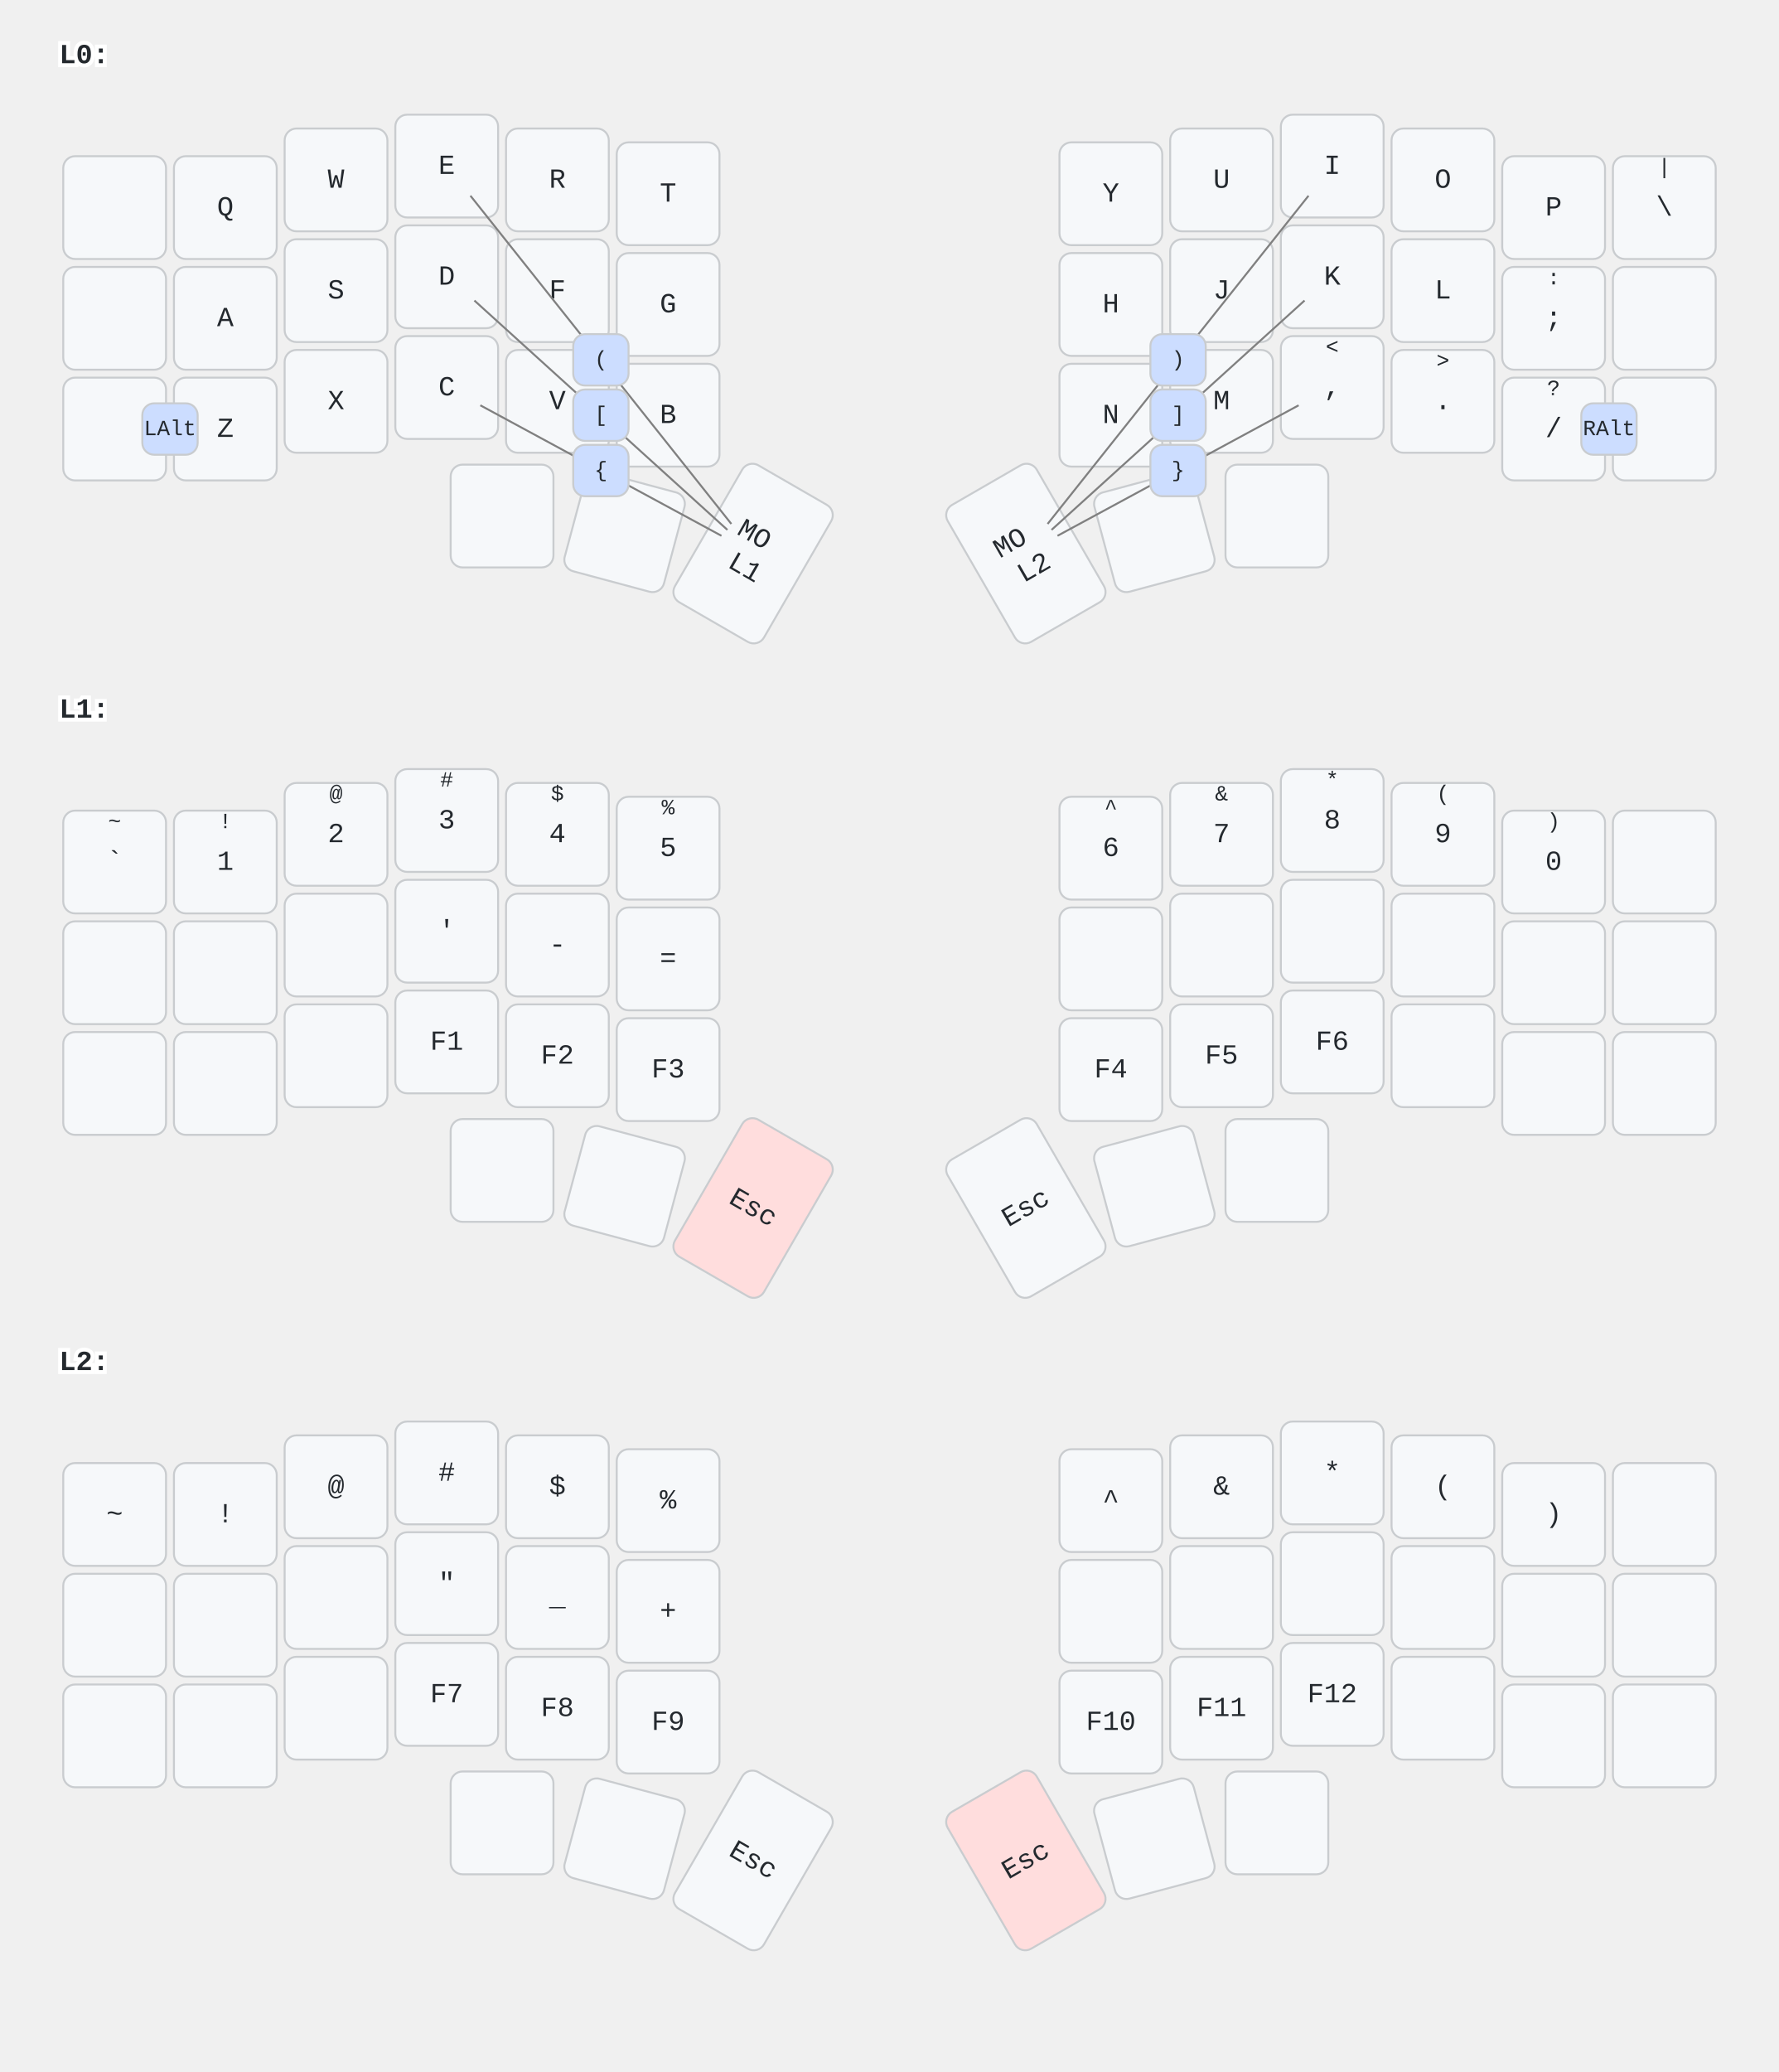
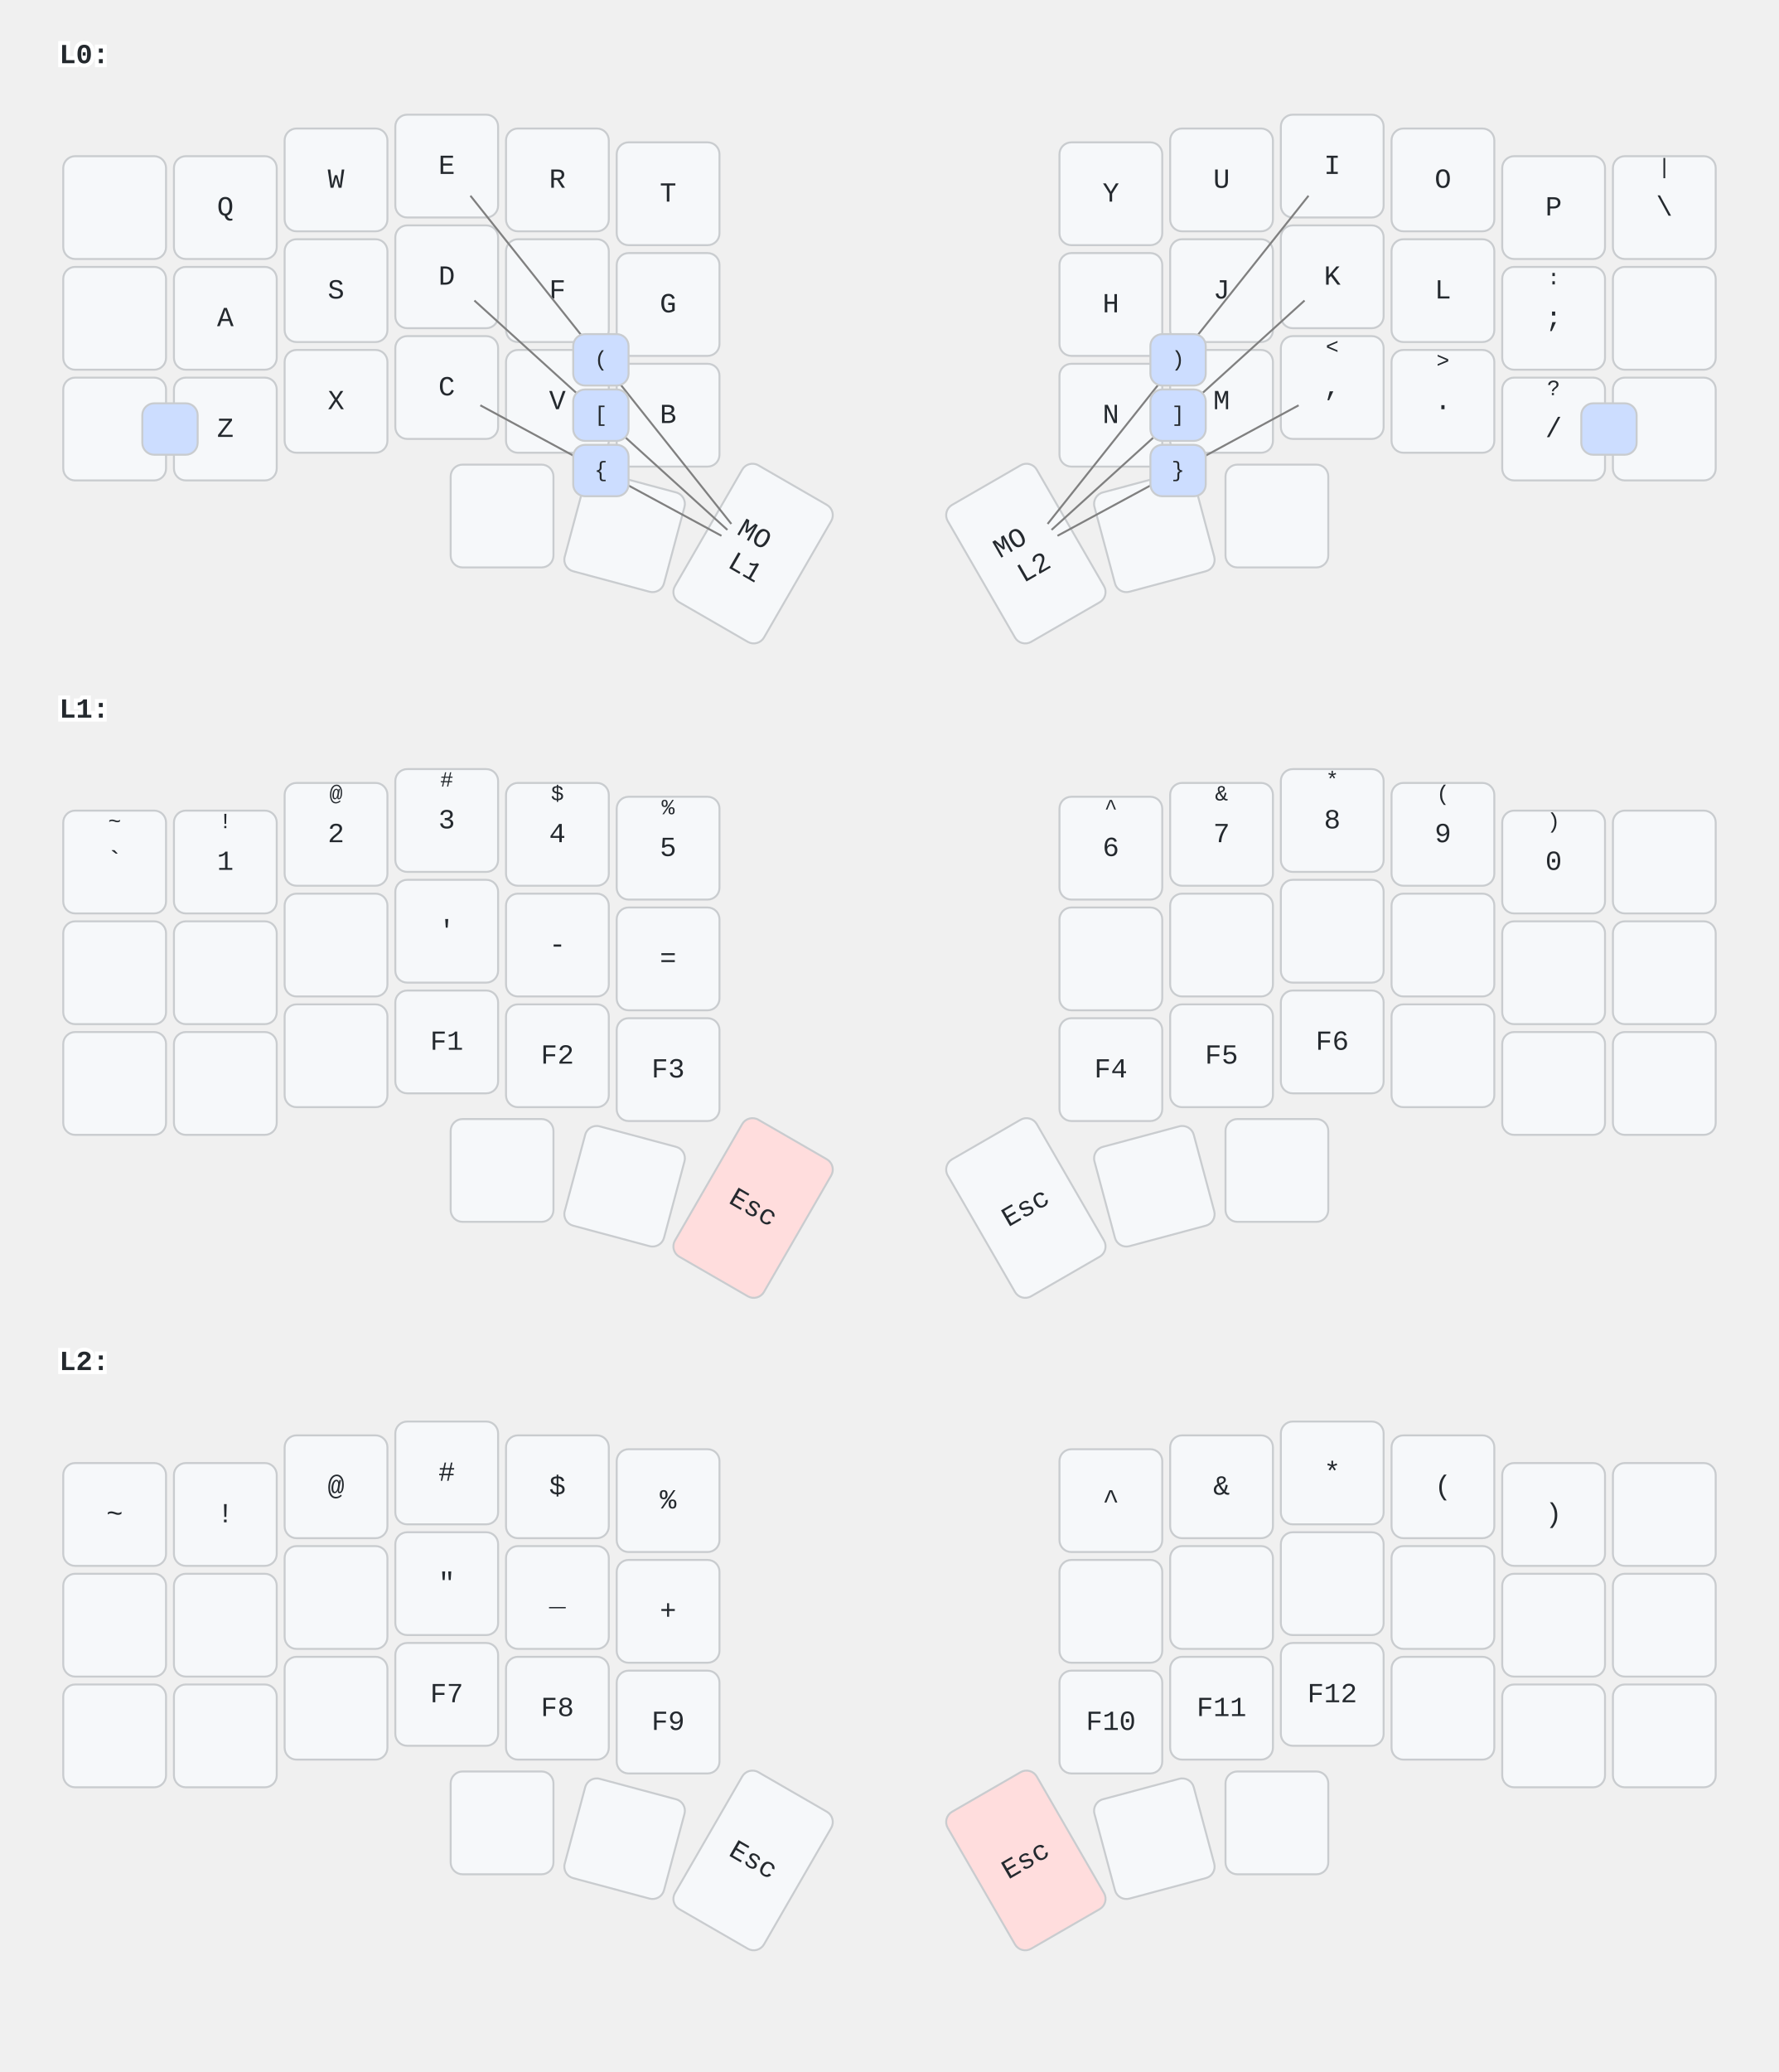
<svg xmlns="http://www.w3.org/2000/svg" xmlns:xlink="http://www.w3.org/1999/xlink" width="900" height="1048" viewBox="0 0 900 1048" class="keymap">
  <defs>/* start glyphs */
<svg id="mdi.apple-keyboard-command">
      <svg viewBox="0 0 24 24">
        <path d="M6,2A4,4 0 0,1 10,6V8H14V6A4,4 0 0,1 18,2A4,4 0 0,1 22,6A4,4 0 0,1 18,10H16V14H18A4,4 0 0,1 22,18A4,4 0 0,1 18,22A4,4 0 0,1 14,18V16H10V18A4,4 0 0,1 6,22A4,4 0 0,1 2,18A4,4 0 0,1 6,14H8V10H6A4,4 0 0,1 2,6A4,4 0 0,1 6,2M16,18A2,2 0 0,0 18,20A2,2 0 0,0 20,18A2,2 0 0,0 18,16H16V18M14,10H10V14H14V10M6,16A2,2 0 0,0 4,18A2,2 0 0,0 6,20A2,2 0 0,0 8,18V16H6M8,6A2,2 0 0,0 6,4A2,2 0 0,0 4,6A2,2 0 0,0 6,8H8V6M18,8A2,2 0 0,0 20,6A2,2 0 0,0 18,4A2,2 0 0,0 16,6V8H18Z" />
      </svg>
    </svg>
    <svg id="mdi.apple-keyboard-control">
      <svg viewBox="0 0 24 24">
        <path d="M19.78,11.78L18.36,13.19L12,6.83L5.64,13.19L4.22,11.78L12,4L19.78,11.78Z" />
+       </svg>
+     </svg>
+     <svg id="mdi.apple-keyboard-option">
+       <svg viewBox="0 0 24 24">
+         <path d="M3,4H9.11L16.15,18H21V20H14.88L7.84,6H3V4M14,4H21V6H14V4Z" />
      </svg>
    </svg>
    <svg id="mdi.apple-keyboard-shift">
      <svg viewBox="0 0 24 24">
        <path d="M15,18V12H17.17L12,6.83L6.83,12H9V18H15M12,4L22,14H17V20H7V14H2L12,4Z" />
      </svg>
    </svg>
    <svg id="mdi.arrow-down">
      <svg viewBox="0 0 24 24">
        <path d="M11,4H13V16L18.5,10.5L19.92,11.92L12,19.84L4.08,11.92L5.5,10.5L11,16V4Z" />
      </svg>
    </svg>
    <svg id="mdi.arrow-left">
      <svg viewBox="0 0 24 24">
        <path d="M20,11V13H8L13.5,18.5L12.08,19.92L4.16,12L12.08,4.08L13.5,5.5L8,11H20Z" />
      </svg>
    </svg>
    <svg id="mdi.arrow-right">
      <svg viewBox="0 0 24 24">
        <path d="M4,11V13H16L10.5,18.5L11.92,19.92L19.84,12L11.92,4.08L10.5,5.5L16,11H4Z" />
      </svg>
    </svg>
    <svg id="mdi.arrow-up">
      <svg viewBox="0 0 24 24">
        <path d="M13,20H11V8L5.5,13.5L4.08,12.08L12,4.16L19.92,12.08L18.5,13.5L13,8V20Z" />
      </svg>
    </svg>
    <svg id="mdi.backspace-outline">
      <svg viewBox="0 0 24 24">
        <path d="M19,15.59L17.59,17L14,13.41L10.41,17L9,15.59L12.59,12L9,8.41L10.41,7L14,10.59L17.59,7L19,8.41L15.41,12L19,15.59M22,3A2,2 0 0,1 24,5V19A2,2 0 0,1 22,21H7C6.31,21 5.77,20.64 5.41,20.11L0,12L5.41,3.88C5.77,3.35 6.31,3 7,3H22M22,5H7L2.28,12L7,19H22V5Z" />
      </svg>
    </svg>
    <svg id="mdi.keyboard-return">
      <svg viewBox="0 0 24 24">
        <path d="M19,7V11H5.83L9.41,7.41L8,6L2,12L8,18L9.41,16.58L5.83,13H21V7H19Z" />
      </svg>
    </svg>
    <svg id="mdi.keyboard-space">
      <svg viewBox="0 0 24 24">
        <path d="M3 15H5V19H19V15H21V19C21 20.1 20.1 21 19 21H5C3.9 21 3 20.1 3 19V15Z" />
      </svg>
    </svg>
    <svg id="mdi.keyboard-tab">
      <svg viewBox="0 0 24 24">
        <path d="M20,18H22V6H20M11.59,7.41L15.17,11H1V13H15.17L11.59,16.58L13,18L19,12L13,6L11.59,7.41Z" />
      </svg>
    </svg>
  </defs>/* end glyphs */
<style>/* inherit to force styles through use tags */
svg path {
    fill: inherit;
}

/* font and background color specifications */
svg.keymap {
    font-family: SFMono-Regular,Consolas,Liberation Mono,Menlo,monospace;
    font-size: 14px;
    font-kerning: normal;
    text-rendering: optimizeLegibility;
    fill: #24292e;
}

/* default key styling */
rect.key {
    fill: #f6f8fa;
}

rect.key, rect.combo {
    stroke: #c9cccf;
    stroke-width: 1;
}

/* default key side styling, only used is draw_key_sides is set */
rect.side {
    filter: brightness(90%);
}

/* color accent for combo boxes */
rect.combo, rect.combo-separate {
    fill: #cdf;
}

/* color accent for held keys */
rect.held, rect.combo.held {
    fill: #fdd;
}

/* color accent for ghost (optional) keys */
rect.ghost, rect.combo.ghost {
    stroke-dasharray: 4, 4;
    stroke-width: 2;
}

text {
    text-anchor: middle;
    dominant-baseline: middle;
}

/* styling for layer labels */
text.label {
    font-weight: bold;
    text-anchor: start;
    stroke: white;
    stroke-width: 4;
    paint-order: stroke;
}

/* styling for optional footer */
text.footer {
    text-anchor: end;
    dominant-baseline: auto;
    stroke: white;
    stroke-width: 4;
    paint-order: stroke;
}

/* styling for combo tap, and key non-tap label text */
text.combo, text.hold, text.shifted, text.left, text.right {
    font-size: 11px;
}

text.hold {
    text-anchor: middle;
    dominant-baseline: auto;
}

text.shifted {
    text-anchor: middle;
    dominant-baseline: hanging;
}

text.left {
    text-anchor: start;
}

text.right {
    text-anchor: end;
}

text.layer-activator {
    text-decoration: underline;
}

/* styling for hold/shifted label text in combo box */
text.combo.hold, text.combo.shifted, text.combo.left, text.combo.right {
    font-size: 8px;
}

/* lighter symbol for transparent keys */
text.trans {
    fill: #7b7e81;
}

/* styling for combo dendrons */
path.combo {
    stroke-width: 1;
    stroke: gray;
    fill: none;
}

/* Start Tabler Icons Cleanup */
/* cannot use height/width with glyphs */
.icon-tabler &gt; path {
    fill: inherit;
    stroke: inherit;
    stroke-width: 2;
}
/* hide tabler's default box */
.icon-tabler &gt; path[stroke="none"][fill="none"] {
    visibility: hidden;
}
/* End Tabler Icons Cleanup */

@media (prefers-color-scheme: dark) {
svg.keymap { fill: #d1d6db; }
rect.key { fill: #3f4750; }
rect.key, rect.combo { stroke: #60666c; }
rect.combo, rect.combo-separate { fill: #1f3d7a; }
rect.held, rect.combo.held { fill: #854747; }
text.label, text.footer { stroke: black; }
text.trans { fill: #7e8184; }
path.combo { stroke: #7f7f7f; }

}
svg.keymap { background-color: #FFF; }</style>
  <g transform="translate(30, 0)" class="layer-L0">
    <text x="0" y="28" class="label" id="L0">L0:</text>
    <g transform="translate(0, 56)">
      <g transform="translate(28, 49)" class="key keypos-0">
        <rect rx="6" ry="6" x="-26" y="-26" width="52" height="52" class="key" />
        <use href="#mdi.keyboard-tab" xlink:href="#mdi.keyboard-tab" x="-10" y="-10" height="20" width="20.0" class="key tap glyph mdi.keyboard-tab" />
      </g>
      <g transform="translate(84, 49)" class="key keypos-1">
        <rect rx="6" ry="6" x="-26" y="-26" width="52" height="52" class="key" />
        <text x="0" y="0" class="key tap">Q</text>
      </g>
      <g transform="translate(140, 35)" class="key keypos-2">
        <rect rx="6" ry="6" x="-26" y="-26" width="52" height="52" class="key" />
        <text x="0" y="0" class="key tap">W</text>
      </g>
      <g transform="translate(196, 28)" class="key keypos-3">
        <rect rx="6" ry="6" x="-26" y="-26" width="52" height="52" class="key" />
        <text x="0" y="0" class="key tap">E</text>
      </g>
      <g transform="translate(252, 35)" class="key keypos-4">
        <rect rx="6" ry="6" x="-26" y="-26" width="52" height="52" class="key" />
        <text x="0" y="0" class="key tap">R</text>
      </g>
      <g transform="translate(308, 42)" class="key keypos-5">
        <rect rx="6" ry="6" x="-26" y="-26" width="52" height="52" class="key" />
        <text x="0" y="0" class="key tap">T</text>
      </g>
      <g transform="translate(532, 42)" class="key keypos-6">
        <rect rx="6" ry="6" x="-26" y="-26" width="52" height="52" class="key" />
        <text x="0" y="0" class="key tap">Y</text>
      </g>
      <g transform="translate(588, 35)" class="key keypos-7">
        <rect rx="6" ry="6" x="-26" y="-26" width="52" height="52" class="key" />
        <text x="0" y="0" class="key tap">U</text>
      </g>
      <g transform="translate(644, 28)" class="key keypos-8">
        <rect rx="6" ry="6" x="-26" y="-26" width="52" height="52" class="key" />
        <text x="0" y="0" class="key tap">I</text>
      </g>
      <g transform="translate(700, 35)" class="key keypos-9">
        <rect rx="6" ry="6" x="-26" y="-26" width="52" height="52" class="key" />
        <text x="0" y="0" class="key tap">O</text>
      </g>
      <g transform="translate(756, 49)" class="key keypos-10">
        <rect rx="6" ry="6" x="-26" y="-26" width="52" height="52" class="key" />
        <text x="0" y="0" class="key tap">P</text>
      </g>
      <g transform="translate(812, 49)" class="key keypos-11">
        <rect rx="6" ry="6" x="-26" y="-26" width="52" height="52" class="key" />
        <text x="0" y="0" class="key tap">\</text>
        <text x="0" y="-23" class="key shifted">|</text>
      </g>
      <g transform="translate(28, 105)" class="key keypos-12">
        <rect rx="6" ry="6" x="-26" y="-26" width="52" height="52" class="key" />
        <use href="#mdi.apple-keyboard-control" xlink:href="#mdi.apple-keyboard-control" x="-10" y="-10" height="20" width="20.0" class="key tap glyph mdi.apple-keyboard-control" />
      </g>
      <g transform="translate(84, 105)" class="key keypos-13">
        <rect rx="6" ry="6" x="-26" y="-26" width="52" height="52" class="key" />
        <text x="0" y="0" class="key tap">A</text>
      </g>
      <g transform="translate(140, 91)" class="key keypos-14">
        <rect rx="6" ry="6" x="-26" y="-26" width="52" height="52" class="key" />
        <text x="0" y="0" class="key tap">S</text>
      </g>
      <g transform="translate(196, 84)" class="key keypos-15">
        <rect rx="6" ry="6" x="-26" y="-26" width="52" height="52" class="key" />
        <text x="0" y="0" class="key tap">D</text>
      </g>
      <g transform="translate(252, 91)" class="key keypos-16">
        <rect rx="6" ry="6" x="-26" y="-26" width="52" height="52" class="key" />
        <text x="0" y="0" class="key tap">F</text>
      </g>
      <g transform="translate(308, 98)" class="key keypos-17">
        <rect rx="6" ry="6" x="-26" y="-26" width="52" height="52" class="key" />
        <text x="0" y="0" class="key tap">G</text>
      </g>
      <g transform="translate(532, 98)" class="key keypos-18">
        <rect rx="6" ry="6" x="-26" y="-26" width="52" height="52" class="key" />
        <text x="0" y="0" class="key tap">H</text>
      </g>
      <g transform="translate(588, 91)" class="key keypos-19">
        <rect rx="6" ry="6" x="-26" y="-26" width="52" height="52" class="key" />
        <text x="0" y="0" class="key tap">J</text>
      </g>
      <g transform="translate(644, 84)" class="key keypos-20">
        <rect rx="6" ry="6" x="-26" y="-26" width="52" height="52" class="key" />
        <text x="0" y="0" class="key tap">K</text>
      </g>
      <g transform="translate(700, 91)" class="key keypos-21">
        <rect rx="6" ry="6" x="-26" y="-26" width="52" height="52" class="key" />
        <text x="0" y="0" class="key tap">L</text>
      </g>
      <g transform="translate(756, 105)" class="key keypos-22">
        <rect rx="6" ry="6" x="-26" y="-26" width="52" height="52" class="key" />
        <text x="0" y="0" class="key tap">;</text>
        <text x="0" y="-23" class="key shifted">:</text>
      </g>
      <g transform="translate(812, 105)" class="key keypos-23">
        <rect rx="6" ry="6" x="-26" y="-26" width="52" height="52" class="key" />
        <use href="#mdi.keyboard-return" xlink:href="#mdi.keyboard-return" x="-10" y="-10" height="20" width="20.0" class="key tap glyph mdi.keyboard-return" />
      </g>
      <g transform="translate(28, 161)" class="key keypos-24">
        <rect rx="6" ry="6" x="-26" y="-26" width="52" height="52" class="key" />
        <use href="#mdi.apple-keyboard-shift" xlink:href="#mdi.apple-keyboard-shift" x="-10" y="-10" height="20" width="20.0" class="key tap glyph mdi.apple-keyboard-shift" />
      </g>
      <g transform="translate(84, 161)" class="key keypos-25">
        <rect rx="6" ry="6" x="-26" y="-26" width="52" height="52" class="key" />
        <text x="0" y="0" class="key tap">Z</text>
      </g>
      <g transform="translate(140, 147)" class="key keypos-26">
        <rect rx="6" ry="6" x="-26" y="-26" width="52" height="52" class="key" />
        <text x="0" y="0" class="key tap">X</text>
      </g>
      <g transform="translate(196, 140)" class="key keypos-27">
        <rect rx="6" ry="6" x="-26" y="-26" width="52" height="52" class="key" />
        <text x="0" y="0" class="key tap">C</text>
      </g>
      <g transform="translate(252, 147)" class="key keypos-28">
        <rect rx="6" ry="6" x="-26" y="-26" width="52" height="52" class="key" />
        <text x="0" y="0" class="key tap">V</text>
      </g>
      <g transform="translate(308, 154)" class="key keypos-29">
        <rect rx="6" ry="6" x="-26" y="-26" width="52" height="52" class="key" />
        <text x="0" y="0" class="key tap">B</text>
      </g>
      <g transform="translate(532, 154)" class="key keypos-30">
        <rect rx="6" ry="6" x="-26" y="-26" width="52" height="52" class="key" />
        <text x="0" y="0" class="key tap">N</text>
      </g>
      <g transform="translate(588, 147)" class="key keypos-31">
        <rect rx="6" ry="6" x="-26" y="-26" width="52" height="52" class="key" />
        <text x="0" y="0" class="key tap">M</text>
      </g>
      <g transform="translate(644, 140)" class="key keypos-32">
        <rect rx="6" ry="6" x="-26" y="-26" width="52" height="52" class="key" />
        <text x="0" y="0" class="key tap">,</text>
        <text x="0" y="-23" class="key shifted">&lt;</text>
      </g>
      <g transform="translate(700, 147)" class="key keypos-33">
        <rect rx="6" ry="6" x="-26" y="-26" width="52" height="52" class="key" />
        <text x="0" y="0" class="key tap">.</text>
        <text x="0" y="-23" class="key shifted">&gt;</text>
      </g>
      <g transform="translate(756, 161)" class="key keypos-34">
        <rect rx="6" ry="6" x="-26" y="-26" width="52" height="52" class="key" />
        <text x="0" y="0" class="key tap">/</text>
        <text x="0" y="-23" class="key shifted">?</text>
      </g>
      <g transform="translate(812, 161)" class="key keypos-35">
        <rect rx="6" ry="6" x="-26" y="-26" width="52" height="52" class="key" />
        <use href="#mdi.apple-keyboard-shift" xlink:href="#mdi.apple-keyboard-shift" x="-10" y="-10" height="20" width="20.0" class="key tap glyph mdi.apple-keyboard-shift" />
      </g>
      <g transform="translate(224, 205)" class="key keypos-36">
        <rect rx="6" ry="6" x="-26" y="-26" width="52" height="52" class="key" />
        <use href="#mdi.apple-keyboard-command" xlink:href="#mdi.apple-keyboard-command" x="-10" y="-10" height="20" width="20.0" class="key tap glyph mdi.apple-keyboard-command" />
      </g>
      <g transform="translate(286, 213) rotate(15.0)" class="key keypos-37">
        <rect rx="6" ry="6" x="-26" y="-26" width="52" height="52" class="key" />
        <use href="#mdi.keyboard-space" xlink:href="#mdi.keyboard-space" x="-10" y="-10" height="20" width="20.0" class="key tap glyph mdi.keyboard-space" />
      </g>
      <g transform="translate(351, 224) rotate(30.0)" class="key keypos-38">
        <rect rx="6" ry="6" x="-26" y="-40" width="52" height="80" class="key" />
        <text x="0" y="0" class="key tap">
          <tspan x="0" dy="-0.6em">MO</tspan>
          <tspan x="0" dy="1.2em">L1</tspan>
        </text>
      </g>
      <g transform="translate(489, 224) rotate(-30.0)" class="key keypos-39">
        <rect rx="6" ry="6" x="-26" y="-40" width="52" height="80" class="key" />
        <text x="0" y="0" class="key tap">
          <tspan x="0" dy="-0.6em">MO</tspan>
          <tspan x="0" dy="1.2em">L2</tspan>
        </text>
      </g>
      <g transform="translate(554, 213) rotate(-15.0)" class="key keypos-40">
        <rect rx="6" ry="6" x="-26" y="-26" width="52" height="52" class="key" />
        <use href="#mdi.backspace-outline" xlink:href="#mdi.backspace-outline" x="-10" y="-10" height="20" width="20.0" class="key tap glyph mdi.backspace-outline" />
      </g>
      <g transform="translate(616, 205)" class="key keypos-41">
        <rect rx="6" ry="6" x="-26" y="-26" width="52" height="52" class="key" />
        <use href="#mdi.apple-keyboard-command" xlink:href="#mdi.apple-keyboard-command" x="-10" y="-10" height="20" width="20.0" class="key tap glyph mdi.apple-keyboard-command" />
      </g>
      <g class="combo combopos-0">
        <path d="M274,126 l-66,-83" class="combo" />
        <path d="M274,126 l66,83" class="combo" />
        <rect rx="6" ry="6" x="260" y="113" width="28" height="26" class="combo" />
        <text x="274" y="126" class="combo tap">(</text>
      </g>
      <g class="combo combopos-1">
        <path d="M274,154 l-64,-58" class="combo" />
        <path d="M274,154 l64,58" class="combo" />
        <rect rx="6" ry="6" x="260" y="141" width="28" height="26" class="combo" />
        <text x="274" y="154" class="combo tap">[</text>
      </g>
      <g class="combo combopos-2">
        <path d="M274,182 l-61,-33" class="combo" />
        <path d="M274,182 l61,33" class="combo" />
        <rect rx="6" ry="6" x="260" y="169" width="28" height="26" class="combo" />
        <text x="274" y="182" class="combo tap">{</text>
      </g>
      <g class="combo combopos-3">
        <path d="M566,126 l66,-83" class="combo" />
        <path d="M566,126 l-66,83" class="combo" />
        <rect rx="6" ry="6" x="552" y="113" width="28" height="26" class="combo" />
        <text x="566" y="126" class="combo tap">)</text>
      </g>
      <g class="combo combopos-4">
        <path d="M566,154 l64,-58" class="combo" />
        <path d="M566,154 l-64,58" class="combo" />
        <rect rx="6" ry="6" x="552" y="141" width="28" height="26" class="combo" />
        <text x="566" y="154" class="combo tap">]</text>
      </g>
      <g class="combo combopos-5">
        <path d="M566,182 l61,-33" class="combo" />
        <path d="M566,182 l-61,33" class="combo" />
        <rect rx="6" ry="6" x="552" y="169" width="28" height="26" class="combo" />
        <text x="566" y="182" class="combo tap">}</text>
      </g>
      <g class="combo combopos-6">
        <rect rx="6" ry="6" x="42" y="148" width="28" height="26" class="combo" />
-         <text x="56" y="161" class="combo tap">LAlt</text>
+         <use href="#mdi.apple-keyboard-option" xlink:href="#mdi.apple-keyboard-option" x="46" y="151" height="20" width="20.0" class="combo tap glyph mdi.apple-keyboard-option" />
      </g>
      <g class="combo combopos-7">
        <rect rx="6" ry="6" x="770" y="148" width="28" height="26" class="combo" />
-         <text x="784" y="161" class="combo tap">RAlt</text>
+         <use href="#mdi.apple-keyboard-option" xlink:href="#mdi.apple-keyboard-option" x="774" y="151" height="20" width="20.0" class="combo tap glyph mdi.apple-keyboard-option" />
      </g>
    </g>
  </g>
  <g transform="translate(30, 331)" class="layer-L1">
    <text x="0" y="28" class="label" id="L1">L1:</text>
    <g transform="translate(0, 56)">
      <g transform="translate(28, 49)" class="key keypos-0">
        <rect rx="6" ry="6" x="-26" y="-26" width="52" height="52" class="key" />
        <text x="0" y="0" class="key tap">`</text>
        <text x="0" y="-23" class="key shifted">~</text>
      </g>
      <g transform="translate(84, 49)" class="key keypos-1">
        <rect rx="6" ry="6" x="-26" y="-26" width="52" height="52" class="key" />
        <text x="0" y="0" class="key tap">1</text>
        <text x="0" y="-23" class="key shifted">!</text>
      </g>
      <g transform="translate(140, 35)" class="key keypos-2">
        <rect rx="6" ry="6" x="-26" y="-26" width="52" height="52" class="key" />
        <text x="0" y="0" class="key tap">2</text>
        <text x="0" y="-23" class="key shifted">@</text>
      </g>
      <g transform="translate(196, 28)" class="key keypos-3">
        <rect rx="6" ry="6" x="-26" y="-26" width="52" height="52" class="key" />
        <text x="0" y="0" class="key tap">3</text>
        <text x="0" y="-23" class="key shifted">#</text>
      </g>
      <g transform="translate(252, 35)" class="key keypos-4">
        <rect rx="6" ry="6" x="-26" y="-26" width="52" height="52" class="key" />
        <text x="0" y="0" class="key tap">4</text>
        <text x="0" y="-23" class="key shifted">$</text>
      </g>
      <g transform="translate(308, 42)" class="key keypos-5">
        <rect rx="6" ry="6" x="-26" y="-26" width="52" height="52" class="key" />
        <text x="0" y="0" class="key tap">5</text>
        <text x="0" y="-23" class="key shifted">%</text>
      </g>
      <g transform="translate(532, 42)" class="key keypos-6">
        <rect rx="6" ry="6" x="-26" y="-26" width="52" height="52" class="key" />
        <text x="0" y="0" class="key tap">6</text>
        <text x="0" y="-23" class="key shifted">^</text>
      </g>
      <g transform="translate(588, 35)" class="key keypos-7">
        <rect rx="6" ry="6" x="-26" y="-26" width="52" height="52" class="key" />
        <text x="0" y="0" class="key tap">7</text>
        <text x="0" y="-23" class="key shifted">&amp;</text>
      </g>
      <g transform="translate(644, 28)" class="key keypos-8">
        <rect rx="6" ry="6" x="-26" y="-26" width="52" height="52" class="key" />
        <text x="0" y="0" class="key tap">8</text>
        <text x="0" y="-23" class="key shifted">*</text>
      </g>
      <g transform="translate(700, 35)" class="key keypos-9">
        <rect rx="6" ry="6" x="-26" y="-26" width="52" height="52" class="key" />
        <text x="0" y="0" class="key tap">9</text>
        <text x="0" y="-23" class="key shifted">(</text>
      </g>
      <g transform="translate(756, 49)" class="key keypos-10">
        <rect rx="6" ry="6" x="-26" y="-26" width="52" height="52" class="key" />
        <text x="0" y="0" class="key tap">0</text>
        <text x="0" y="-23" class="key shifted">)</text>
      </g>
      <g transform="translate(812, 49)" class="key keypos-11">
        <rect rx="6" ry="6" x="-26" y="-26" width="52" height="52" class="key" />
      </g>
      <g transform="translate(28, 105)" class="key keypos-12">
        <rect rx="6" ry="6" x="-26" y="-26" width="52" height="52" class="key" />
        <use href="#mdi.apple-keyboard-control" xlink:href="#mdi.apple-keyboard-control" x="-10" y="-10" height="20" width="20.0" class="key tap glyph mdi.apple-keyboard-control" />
      </g>
      <g transform="translate(84, 105)" class="key keypos-13">
        <rect rx="6" ry="6" x="-26" y="-26" width="52" height="52" class="key" />
      </g>
      <g transform="translate(140, 91)" class="key keypos-14">
        <rect rx="6" ry="6" x="-26" y="-26" width="52" height="52" class="key" />
      </g>
      <g transform="translate(196, 84)" class="key keypos-15">
        <rect rx="6" ry="6" x="-26" y="-26" width="52" height="52" class="key" />
        <text x="0" y="0" class="key tap">'</text>
      </g>
      <g transform="translate(252, 91)" class="key keypos-16">
        <rect rx="6" ry="6" x="-26" y="-26" width="52" height="52" class="key" />
        <text x="0" y="0" class="key tap">-</text>
      </g>
      <g transform="translate(308, 98)" class="key keypos-17">
        <rect rx="6" ry="6" x="-26" y="-26" width="52" height="52" class="key" />
        <text x="0" y="0" class="key tap">=</text>
      </g>
      <g transform="translate(532, 98)" class="key keypos-18">
        <rect rx="6" ry="6" x="-26" y="-26" width="52" height="52" class="key" />
        <use href="#mdi.arrow-left" xlink:href="#mdi.arrow-left" x="-10" y="-10" height="20" width="20.0" class="key tap glyph mdi.arrow-left" />
      </g>
      <g transform="translate(588, 91)" class="key keypos-19">
        <rect rx="6" ry="6" x="-26" y="-26" width="52" height="52" class="key" />
        <use href="#mdi.arrow-down" xlink:href="#mdi.arrow-down" x="-10" y="-10" height="20" width="20.0" class="key tap glyph mdi.arrow-down" />
      </g>
      <g transform="translate(644, 84)" class="key keypos-20">
        <rect rx="6" ry="6" x="-26" y="-26" width="52" height="52" class="key" />
        <use href="#mdi.arrow-up" xlink:href="#mdi.arrow-up" x="-10" y="-10" height="20" width="20.0" class="key tap glyph mdi.arrow-up" />
      </g>
      <g transform="translate(700, 91)" class="key keypos-21">
        <rect rx="6" ry="6" x="-26" y="-26" width="52" height="52" class="key" />
        <use href="#mdi.arrow-right" xlink:href="#mdi.arrow-right" x="-10" y="-10" height="20" width="20.0" class="key tap glyph mdi.arrow-right" />
      </g>
      <g transform="translate(756, 105)" class="key keypos-22">
        <rect rx="6" ry="6" x="-26" y="-26" width="52" height="52" class="key" />
      </g>
      <g transform="translate(812, 105)" class="key keypos-23">
        <rect rx="6" ry="6" x="-26" y="-26" width="52" height="52" class="key" />
        <use href="#mdi.keyboard-return" xlink:href="#mdi.keyboard-return" x="-10" y="-10" height="20" width="20.0" class="key tap glyph mdi.keyboard-return" />
      </g>
      <g transform="translate(28, 161)" class="key keypos-24">
        <rect rx="6" ry="6" x="-26" y="-26" width="52" height="52" class="key" />
        <use href="#mdi.apple-keyboard-shift" xlink:href="#mdi.apple-keyboard-shift" x="-10" y="-10" height="20" width="20.0" class="key tap glyph mdi.apple-keyboard-shift" />
      </g>
      <g transform="translate(84, 161)" class="key keypos-25">
        <rect rx="6" ry="6" x="-26" y="-26" width="52" height="52" class="key" />
      </g>
      <g transform="translate(140, 147)" class="key keypos-26">
        <rect rx="6" ry="6" x="-26" y="-26" width="52" height="52" class="key" />
      </g>
      <g transform="translate(196, 140)" class="key keypos-27">
        <rect rx="6" ry="6" x="-26" y="-26" width="52" height="52" class="key" />
        <text x="0" y="0" class="key tap">F1</text>
      </g>
      <g transform="translate(252, 147)" class="key keypos-28">
        <rect rx="6" ry="6" x="-26" y="-26" width="52" height="52" class="key" />
        <text x="0" y="0" class="key tap">F2</text>
      </g>
      <g transform="translate(308, 154)" class="key keypos-29">
        <rect rx="6" ry="6" x="-26" y="-26" width="52" height="52" class="key" />
        <text x="0" y="0" class="key tap">F3</text>
      </g>
      <g transform="translate(532, 154)" class="key keypos-30">
        <rect rx="6" ry="6" x="-26" y="-26" width="52" height="52" class="key" />
        <text x="0" y="0" class="key tap">F4</text>
      </g>
      <g transform="translate(588, 147)" class="key keypos-31">
        <rect rx="6" ry="6" x="-26" y="-26" width="52" height="52" class="key" />
        <text x="0" y="0" class="key tap">F5</text>
      </g>
      <g transform="translate(644, 140)" class="key keypos-32">
        <rect rx="6" ry="6" x="-26" y="-26" width="52" height="52" class="key" />
        <text x="0" y="0" class="key tap">F6</text>
      </g>
      <g transform="translate(700, 147)" class="key keypos-33">
        <rect rx="6" ry="6" x="-26" y="-26" width="52" height="52" class="key" />
      </g>
      <g transform="translate(756, 161)" class="key keypos-34">
        <rect rx="6" ry="6" x="-26" y="-26" width="52" height="52" class="key" />
      </g>
      <g transform="translate(812, 161)" class="key keypos-35">
        <rect rx="6" ry="6" x="-26" y="-26" width="52" height="52" class="key" />
        <use href="#mdi.apple-keyboard-shift" xlink:href="#mdi.apple-keyboard-shift" x="-10" y="-10" height="20" width="20.0" class="key tap glyph mdi.apple-keyboard-shift" />
      </g>
      <g transform="translate(224, 205)" class="key keypos-36">
        <rect rx="6" ry="6" x="-26" y="-26" width="52" height="52" class="key" />
        <use href="#mdi.apple-keyboard-command" xlink:href="#mdi.apple-keyboard-command" x="-10" y="-10" height="20" width="20.0" class="key tap glyph mdi.apple-keyboard-command" />
      </g>
      <g transform="translate(286, 213) rotate(15.0)" class="key keypos-37">
        <rect rx="6" ry="6" x="-26" y="-26" width="52" height="52" class="key" />
        <use href="#mdi.keyboard-space" xlink:href="#mdi.keyboard-space" x="-10" y="-10" height="20" width="20.0" class="key tap glyph mdi.keyboard-space" />
      </g>
      <g transform="translate(351, 224) rotate(30.0)" class="key held keypos-38">
        <rect rx="6" ry="6" x="-26" y="-40" width="52" height="80" class="key held" />
        <text x="0" y="0" class="key held tap">Esc</text>
      </g>
      <g transform="translate(489, 224) rotate(-30.0)" class="key keypos-39">
        <rect rx="6" ry="6" x="-26" y="-40" width="52" height="80" class="key" />
        <text x="0" y="0" class="key tap">Esc</text>
      </g>
      <g transform="translate(554, 213) rotate(-15.0)" class="key keypos-40">
        <rect rx="6" ry="6" x="-26" y="-26" width="52" height="52" class="key" />
        <use href="#mdi.backspace-outline" xlink:href="#mdi.backspace-outline" x="-10" y="-10" height="20" width="20.0" class="key tap glyph mdi.backspace-outline" />
      </g>
      <g transform="translate(616, 205)" class="key keypos-41">
        <rect rx="6" ry="6" x="-26" y="-26" width="52" height="52" class="key" />
        <use href="#mdi.apple-keyboard-command" xlink:href="#mdi.apple-keyboard-command" x="-10" y="-10" height="20" width="20.0" class="key tap glyph mdi.apple-keyboard-command" />
      </g>
    </g>
  </g>
  <g transform="translate(30, 661)" class="layer-L2">
    <text x="0" y="28" class="label" id="L2">L2:</text>
    <g transform="translate(0, 56)">
      <g transform="translate(28, 49)" class="key keypos-0">
        <rect rx="6" ry="6" x="-26" y="-26" width="52" height="52" class="key" />
        <text x="0" y="0" class="key tap">~</text>
      </g>
      <g transform="translate(84, 49)" class="key keypos-1">
        <rect rx="6" ry="6" x="-26" y="-26" width="52" height="52" class="key" />
        <text x="0" y="0" class="key tap">!</text>
      </g>
      <g transform="translate(140, 35)" class="key keypos-2">
        <rect rx="6" ry="6" x="-26" y="-26" width="52" height="52" class="key" />
        <text x="0" y="0" class="key tap">@</text>
      </g>
      <g transform="translate(196, 28)" class="key keypos-3">
        <rect rx="6" ry="6" x="-26" y="-26" width="52" height="52" class="key" />
        <text x="0" y="0" class="key tap">#</text>
      </g>
      <g transform="translate(252, 35)" class="key keypos-4">
        <rect rx="6" ry="6" x="-26" y="-26" width="52" height="52" class="key" />
        <text x="0" y="0" class="key tap">$</text>
      </g>
      <g transform="translate(308, 42)" class="key keypos-5">
        <rect rx="6" ry="6" x="-26" y="-26" width="52" height="52" class="key" />
        <text x="0" y="0" class="key tap">%</text>
      </g>
      <g transform="translate(532, 42)" class="key keypos-6">
        <rect rx="6" ry="6" x="-26" y="-26" width="52" height="52" class="key" />
        <text x="0" y="0" class="key tap">^</text>
      </g>
      <g transform="translate(588, 35)" class="key keypos-7">
        <rect rx="6" ry="6" x="-26" y="-26" width="52" height="52" class="key" />
        <text x="0" y="0" class="key tap">&amp;</text>
      </g>
      <g transform="translate(644, 28)" class="key keypos-8">
        <rect rx="6" ry="6" x="-26" y="-26" width="52" height="52" class="key" />
        <text x="0" y="0" class="key tap">*</text>
      </g>
      <g transform="translate(700, 35)" class="key keypos-9">
        <rect rx="6" ry="6" x="-26" y="-26" width="52" height="52" class="key" />
        <text x="0" y="0" class="key tap">(</text>
      </g>
      <g transform="translate(756, 49)" class="key keypos-10">
        <rect rx="6" ry="6" x="-26" y="-26" width="52" height="52" class="key" />
        <text x="0" y="0" class="key tap">)</text>
      </g>
      <g transform="translate(812, 49)" class="key keypos-11">
        <rect rx="6" ry="6" x="-26" y="-26" width="52" height="52" class="key" />
      </g>
      <g transform="translate(28, 105)" class="key keypos-12">
        <rect rx="6" ry="6" x="-26" y="-26" width="52" height="52" class="key" />
        <use href="#mdi.apple-keyboard-control" xlink:href="#mdi.apple-keyboard-control" x="-10" y="-10" height="20" width="20.0" class="key tap glyph mdi.apple-keyboard-control" />
      </g>
      <g transform="translate(84, 105)" class="key keypos-13">
        <rect rx="6" ry="6" x="-26" y="-26" width="52" height="52" class="key" />
      </g>
      <g transform="translate(140, 91)" class="key keypos-14">
        <rect rx="6" ry="6" x="-26" y="-26" width="52" height="52" class="key" />
      </g>
      <g transform="translate(196, 84)" class="key keypos-15">
        <rect rx="6" ry="6" x="-26" y="-26" width="52" height="52" class="key" />
        <text x="0" y="0" class="key tap">"</text>
      </g>
      <g transform="translate(252, 91)" class="key keypos-16">
        <rect rx="6" ry="6" x="-26" y="-26" width="52" height="52" class="key" />
        <text x="0" y="0" class="key tap">_</text>
      </g>
      <g transform="translate(308, 98)" class="key keypos-17">
        <rect rx="6" ry="6" x="-26" y="-26" width="52" height="52" class="key" />
        <text x="0" y="0" class="key tap">+</text>
      </g>
      <g transform="translate(532, 98)" class="key keypos-18">
        <rect rx="6" ry="6" x="-26" y="-26" width="52" height="52" class="key" />
        <use href="#mdi.arrow-left" xlink:href="#mdi.arrow-left" x="-10" y="-10" height="20" width="20.0" class="key tap glyph mdi.arrow-left" />
      </g>
      <g transform="translate(588, 91)" class="key keypos-19">
        <rect rx="6" ry="6" x="-26" y="-26" width="52" height="52" class="key" />
        <use href="#mdi.arrow-down" xlink:href="#mdi.arrow-down" x="-10" y="-10" height="20" width="20.0" class="key tap glyph mdi.arrow-down" />
      </g>
      <g transform="translate(644, 84)" class="key keypos-20">
        <rect rx="6" ry="6" x="-26" y="-26" width="52" height="52" class="key" />
        <use href="#mdi.arrow-up" xlink:href="#mdi.arrow-up" x="-10" y="-10" height="20" width="20.0" class="key tap glyph mdi.arrow-up" />
      </g>
      <g transform="translate(700, 91)" class="key keypos-21">
        <rect rx="6" ry="6" x="-26" y="-26" width="52" height="52" class="key" />
        <use href="#mdi.arrow-right" xlink:href="#mdi.arrow-right" x="-10" y="-10" height="20" width="20.0" class="key tap glyph mdi.arrow-right" />
      </g>
      <g transform="translate(756, 105)" class="key keypos-22">
        <rect rx="6" ry="6" x="-26" y="-26" width="52" height="52" class="key" />
      </g>
      <g transform="translate(812, 105)" class="key keypos-23">
        <rect rx="6" ry="6" x="-26" y="-26" width="52" height="52" class="key" />
        <use href="#mdi.keyboard-return" xlink:href="#mdi.keyboard-return" x="-10" y="-10" height="20" width="20.0" class="key tap glyph mdi.keyboard-return" />
      </g>
      <g transform="translate(28, 161)" class="key keypos-24">
        <rect rx="6" ry="6" x="-26" y="-26" width="52" height="52" class="key" />
        <use href="#mdi.apple-keyboard-shift" xlink:href="#mdi.apple-keyboard-shift" x="-10" y="-10" height="20" width="20.0" class="key tap glyph mdi.apple-keyboard-shift" />
      </g>
      <g transform="translate(84, 161)" class="key keypos-25">
        <rect rx="6" ry="6" x="-26" y="-26" width="52" height="52" class="key" />
      </g>
      <g transform="translate(140, 147)" class="key keypos-26">
        <rect rx="6" ry="6" x="-26" y="-26" width="52" height="52" class="key" />
      </g>
      <g transform="translate(196, 140)" class="key keypos-27">
        <rect rx="6" ry="6" x="-26" y="-26" width="52" height="52" class="key" />
        <text x="0" y="0" class="key tap">F7</text>
      </g>
      <g transform="translate(252, 147)" class="key keypos-28">
        <rect rx="6" ry="6" x="-26" y="-26" width="52" height="52" class="key" />
        <text x="0" y="0" class="key tap">F8</text>
      </g>
      <g transform="translate(308, 154)" class="key keypos-29">
        <rect rx="6" ry="6" x="-26" y="-26" width="52" height="52" class="key" />
        <text x="0" y="0" class="key tap">F9</text>
      </g>
      <g transform="translate(532, 154)" class="key keypos-30">
        <rect rx="6" ry="6" x="-26" y="-26" width="52" height="52" class="key" />
        <text x="0" y="0" class="key tap">F10</text>
      </g>
      <g transform="translate(588, 147)" class="key keypos-31">
        <rect rx="6" ry="6" x="-26" y="-26" width="52" height="52" class="key" />
        <text x="0" y="0" class="key tap">F11</text>
      </g>
      <g transform="translate(644, 140)" class="key keypos-32">
        <rect rx="6" ry="6" x="-26" y="-26" width="52" height="52" class="key" />
        <text x="0" y="0" class="key tap">F12</text>
      </g>
      <g transform="translate(700, 147)" class="key keypos-33">
        <rect rx="6" ry="6" x="-26" y="-26" width="52" height="52" class="key" />
      </g>
      <g transform="translate(756, 161)" class="key keypos-34">
        <rect rx="6" ry="6" x="-26" y="-26" width="52" height="52" class="key" />
      </g>
      <g transform="translate(812, 161)" class="key keypos-35">
        <rect rx="6" ry="6" x="-26" y="-26" width="52" height="52" class="key" />
        <use href="#mdi.apple-keyboard-shift" xlink:href="#mdi.apple-keyboard-shift" x="-10" y="-10" height="20" width="20.0" class="key tap glyph mdi.apple-keyboard-shift" />
      </g>
      <g transform="translate(224, 205)" class="key keypos-36">
        <rect rx="6" ry="6" x="-26" y="-26" width="52" height="52" class="key" />
        <use href="#mdi.apple-keyboard-command" xlink:href="#mdi.apple-keyboard-command" x="-10" y="-10" height="20" width="20.0" class="key tap glyph mdi.apple-keyboard-command" />
      </g>
      <g transform="translate(286, 213) rotate(15.0)" class="key keypos-37">
        <rect rx="6" ry="6" x="-26" y="-26" width="52" height="52" class="key" />
        <use href="#mdi.keyboard-space" xlink:href="#mdi.keyboard-space" x="-10" y="-10" height="20" width="20.0" class="key tap glyph mdi.keyboard-space" />
      </g>
      <g transform="translate(351, 224) rotate(30.0)" class="key keypos-38">
        <rect rx="6" ry="6" x="-26" y="-40" width="52" height="80" class="key" />
        <text x="0" y="0" class="key tap">Esc</text>
      </g>
      <g transform="translate(489, 224) rotate(-30.0)" class="key held keypos-39">
        <rect rx="6" ry="6" x="-26" y="-40" width="52" height="80" class="key held" />
        <text x="0" y="0" class="key held tap">Esc</text>
      </g>
      <g transform="translate(554, 213) rotate(-15.0)" class="key keypos-40">
        <rect rx="6" ry="6" x="-26" y="-26" width="52" height="52" class="key" />
        <use href="#mdi.backspace-outline" xlink:href="#mdi.backspace-outline" x="-10" y="-10" height="20" width="20.0" class="key tap glyph mdi.backspace-outline" />
      </g>
      <g transform="translate(616, 205)" class="key keypos-41">
        <rect rx="6" ry="6" x="-26" y="-26" width="52" height="52" class="key" />
        <use href="#mdi.apple-keyboard-command" xlink:href="#mdi.apple-keyboard-command" x="-10" y="-10" height="20" width="20.0" class="key tap glyph mdi.apple-keyboard-command" />
      </g>
    </g>
  </g>
</svg>
